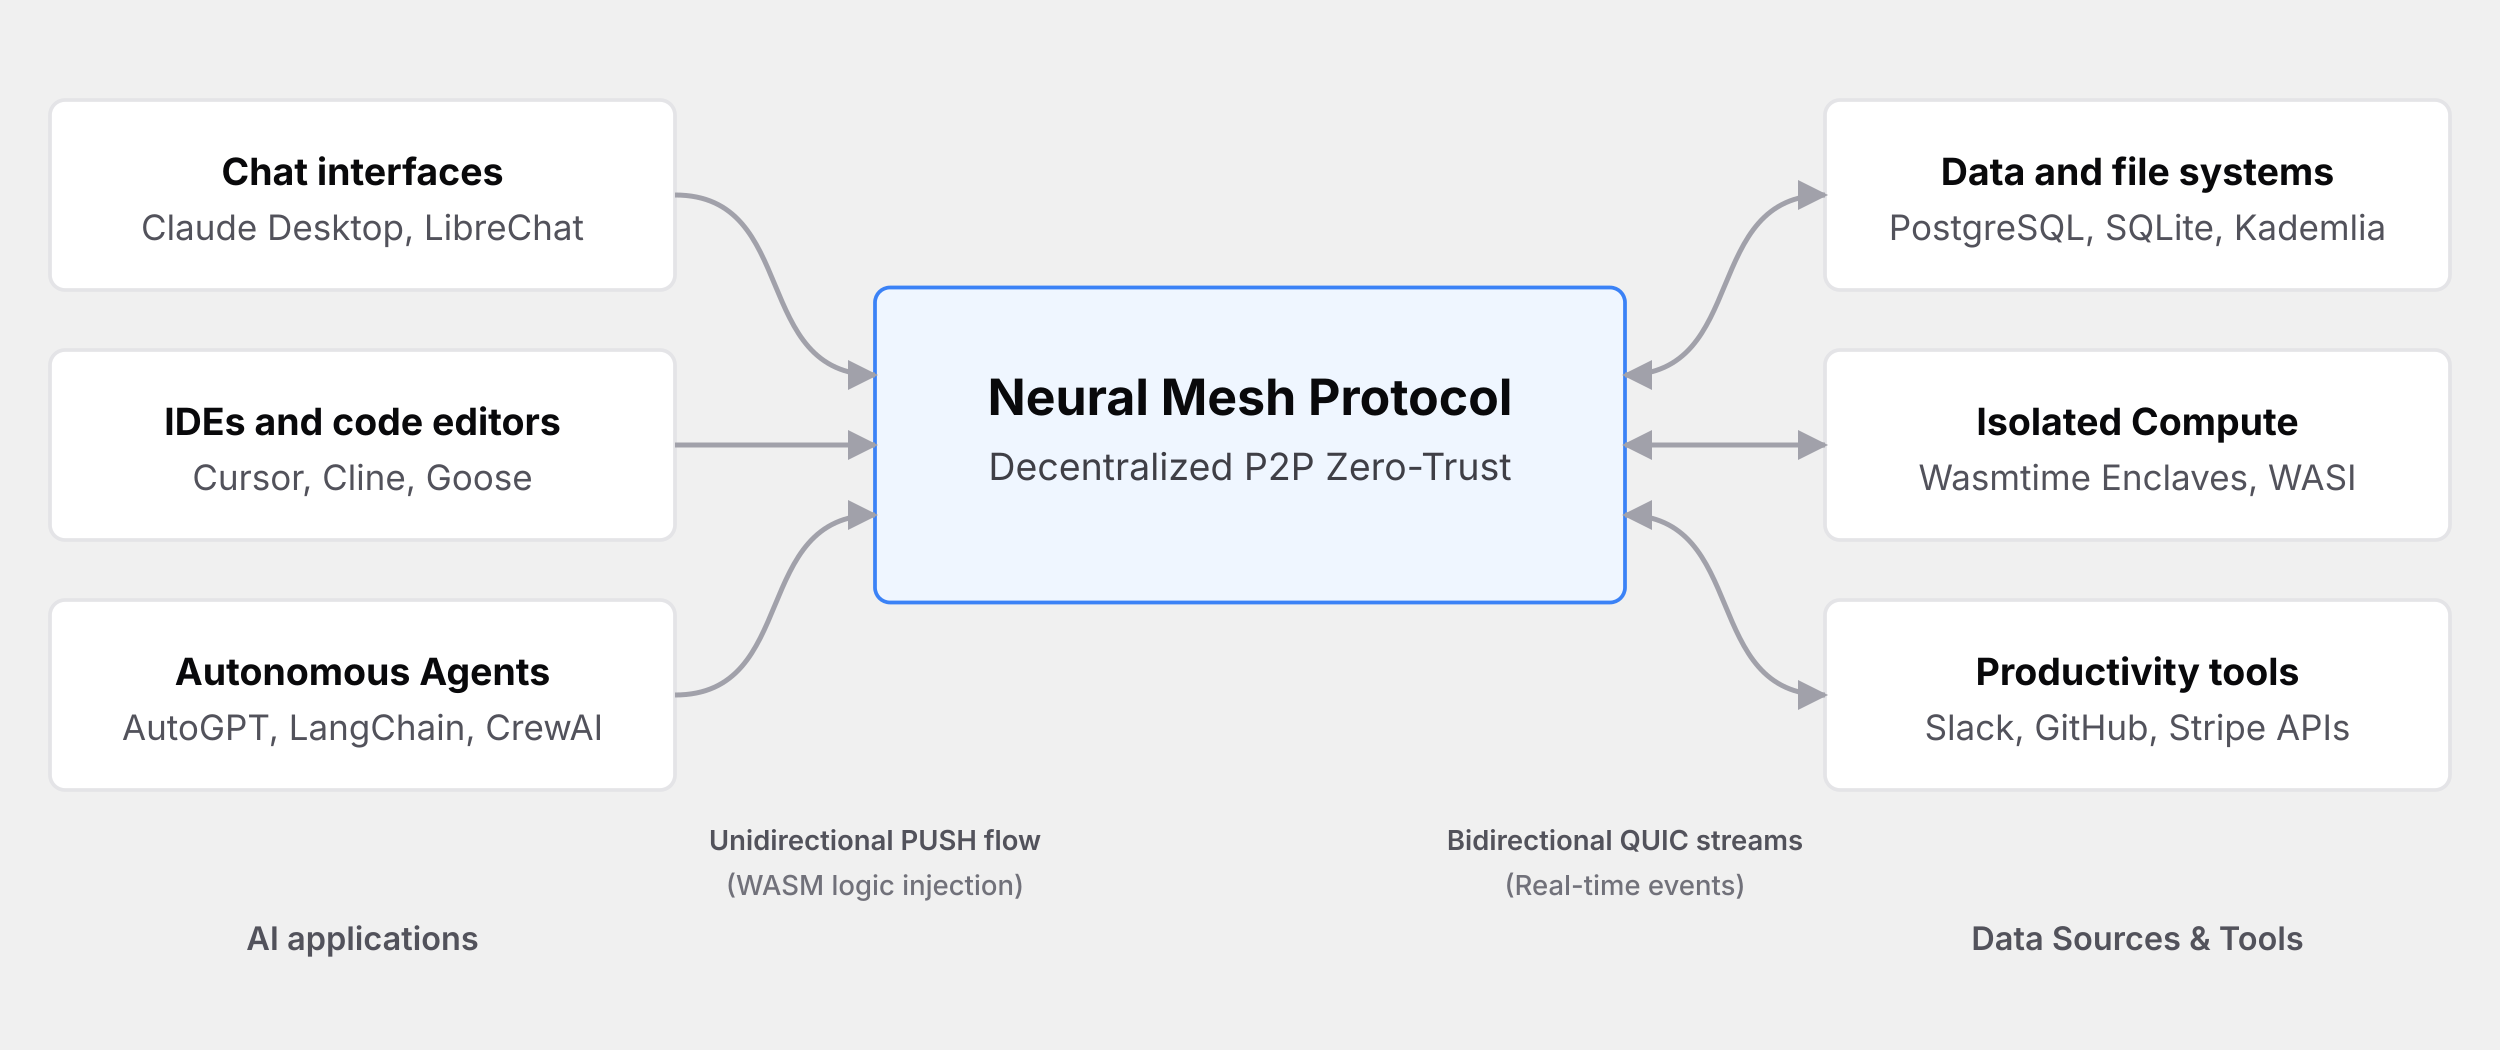
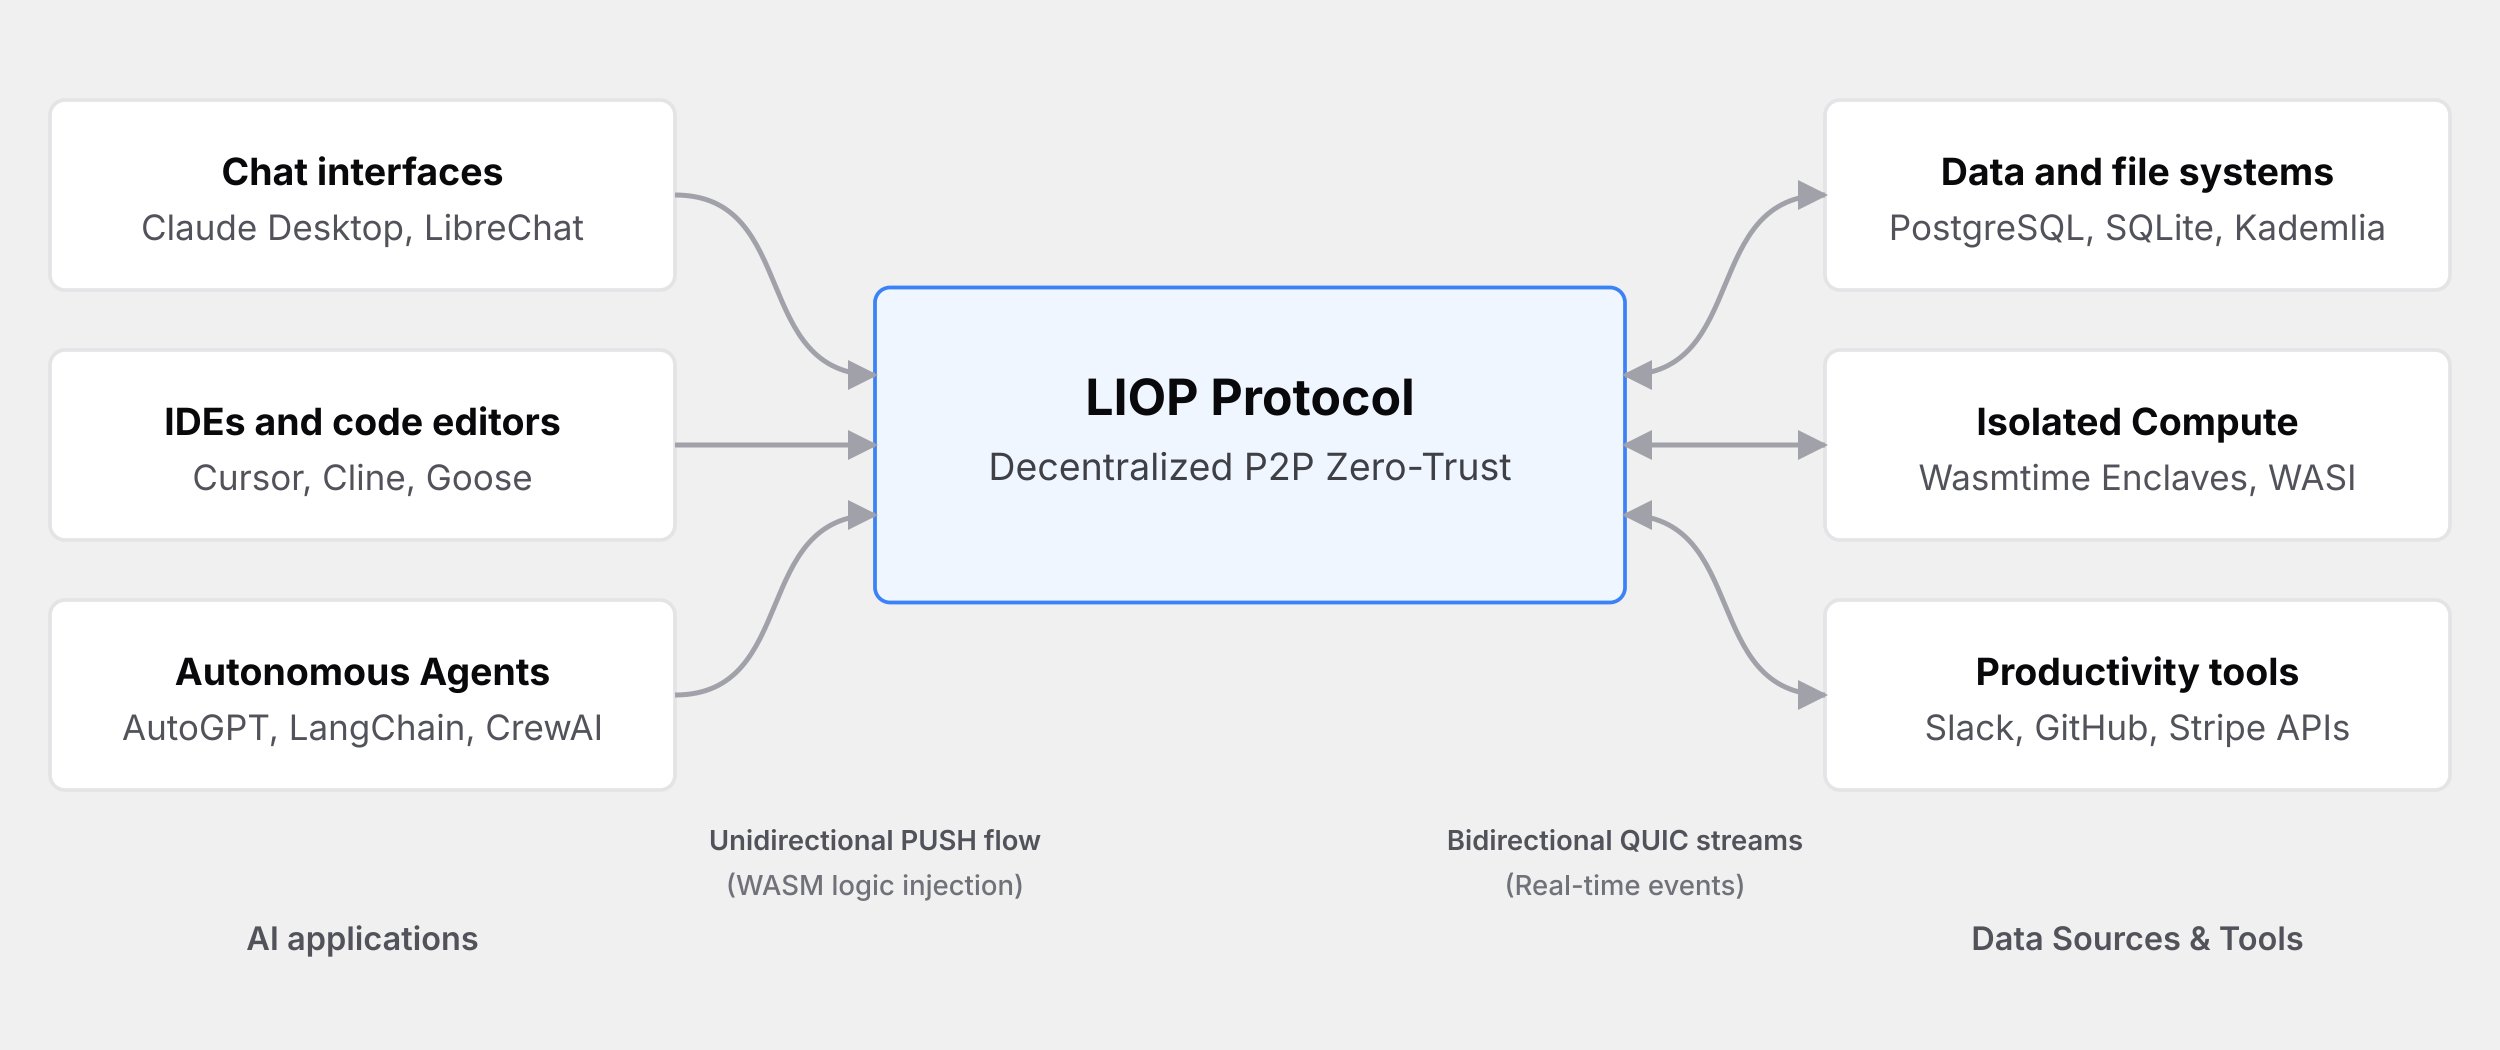
<svg xmlns="http://www.w3.org/2000/svg" width="1000" height="420" viewBox="0 0 1000 420" fill="none">
  <defs>
    <marker id="arrow-right-light" viewBox="0 0 10 10" refX="9" refY="5" markerWidth="6" markerHeight="6" orient="auto-start-reverse">
      <path d="M 0 0 L 10 5 L 0 10 z" fill="#a1a1aa" />
    </marker>
    <marker id="arrow-left-light" viewBox="0 0 10 10" refX="1" refY="5" markerWidth="6" markerHeight="6" orient="auto">
      <path d="M 10 0 L 0 5 L 10 10 z" fill="#a1a1aa" />
    </marker>
  </defs>
  <text x="145" y="380" font-family="system-ui, -apple-system, sans-serif" font-size="13" font-weight="600" fill="#52525b" text-anchor="middle">AI applications</text>
  <text x="350" y="340" font-family="system-ui, -apple-system, sans-serif" font-size="11" font-weight="600" fill="#52525b" text-anchor="middle">Unidirectional PUSH flow</text>
  <text x="350" y="358" font-family="system-ui, -apple-system, sans-serif" font-size="11" font-weight="500" fill="#71717a" text-anchor="middle">(WASM logic injection)</text>
  <text x="855" y="380" font-family="system-ui, -apple-system, sans-serif" font-size="13" font-weight="600" fill="#52525b" text-anchor="middle">Data Sources &amp; Tools</text>
  <text x="650" y="340" font-family="system-ui, -apple-system, sans-serif" font-size="11" font-weight="600" fill="#52525b" text-anchor="middle">Bidirectional QUIC streams</text>
  <text x="650" y="358" font-family="system-ui, -apple-system, sans-serif" font-size="11" font-weight="500" fill="#71717a" text-anchor="middle">(Real-time events)</text>
  <rect x="20" y="40" width="250" height="76" rx="6" fill="#ffffff" stroke="#e4e4e7" stroke-width="1.5" />
  <text x="145" y="74" font-family="system-ui, -apple-system, sans-serif" font-size="15" font-weight="700" fill="#09090b" text-anchor="middle">Chat interfaces</text>
  <text x="145" y="96" font-family="system-ui, -apple-system, sans-serif" font-size="14" font-weight="400" fill="#52525b" text-anchor="middle">Claude Desktop, LibreChat</text>
  <rect x="20" y="140" width="250" height="76" rx="6" fill="#ffffff" stroke="#e4e4e7" stroke-width="1.5" />
  <text x="145" y="174" font-family="system-ui, -apple-system, sans-serif" font-size="15" font-weight="700" fill="#09090b" text-anchor="middle">IDEs and code editors</text>
  <text x="145" y="196" font-family="system-ui, -apple-system, sans-serif" font-size="14" font-weight="400" fill="#52525b" text-anchor="middle">Cursor, Cline, Goose</text>
  <rect x="20" y="240" width="250" height="76" rx="6" fill="#ffffff" stroke="#e4e4e7" stroke-width="1.5" />
  <text x="145" y="274" font-family="system-ui, -apple-system, sans-serif" font-size="15" font-weight="700" fill="#09090b" text-anchor="middle">Autonomous Agents</text>
  <text x="145" y="296" font-family="system-ui, -apple-system, sans-serif" font-size="14" font-weight="400" fill="#52525b" text-anchor="middle">AutoGPT, LangChain, CrewAI</text>
  <rect x="350" y="115" width="300" height="126" rx="6" fill="#eff6ff" stroke="#3b82f6" stroke-width="1.5" />
-   <text x="500" y="166" font-family="system-ui, -apple-system, sans-serif" font-size="20" font-weight="700" fill="#09090b" text-anchor="middle">Neural Mesh Protocol</text>
+   <text x="500" y="166" font-family="system-ui, -apple-system, sans-serif" font-size="20" font-weight="700" fill="#09090b" text-anchor="middle">LIOP Protocol</text>
  <text x="500" y="192" font-family="system-ui, -apple-system, sans-serif" font-size="15" font-weight="400" fill="#3f3f46" text-anchor="middle">Decentralized P2P Zero-Trust</text>
  <rect x="730" y="40" width="250" height="76" rx="6" fill="#ffffff" stroke="#e4e4e7" stroke-width="1.5" />
  <text x="855" y="74" font-family="system-ui, -apple-system, sans-serif" font-size="15" font-weight="700" fill="#09090b" text-anchor="middle">Data and file systems</text>
  <text x="855" y="96" font-family="system-ui, -apple-system, sans-serif" font-size="14" font-weight="400" fill="#52525b" text-anchor="middle">PostgreSQL, SQLite, Kademlia</text>
  <rect x="730" y="140" width="250" height="76" rx="6" fill="#ffffff" stroke="#e4e4e7" stroke-width="1.5" />
  <text x="855" y="174" font-family="system-ui, -apple-system, sans-serif" font-size="15" font-weight="700" fill="#09090b" text-anchor="middle">Isolated Compute</text>
  <text x="855" y="196" font-family="system-ui, -apple-system, sans-serif" font-size="14" font-weight="400" fill="#52525b" text-anchor="middle">Wasmtime Enclaves, WASI</text>
  <rect x="730" y="240" width="250" height="76" rx="6" fill="#ffffff" stroke="#e4e4e7" stroke-width="1.5" />
  <text x="855" y="274" font-family="system-ui, -apple-system, sans-serif" font-size="15" font-weight="700" fill="#09090b" text-anchor="middle">Productivity tools</text>
  <text x="855" y="296" font-family="system-ui, -apple-system, sans-serif" font-size="14" font-weight="400" fill="#52525b" text-anchor="middle">Slack, GitHub, Stripe APIs</text>
  <path d="M 270 78 C 320 78, 300 150, 350 150" stroke="#a1a1aa" stroke-width="2" fill="none" marker-end="url(#arrow-right-light)" />
  <path d="M 270 178 L 350 178" stroke="#a1a1aa" stroke-width="2" fill="none" marker-end="url(#arrow-right-light)" />
  <path d="M 270 278 C 320 278, 300 206, 350 206" stroke="#a1a1aa" stroke-width="2" fill="none" marker-end="url(#arrow-right-light)" />
  <path d="M 650 150 C 700 150, 680 78, 730 78" stroke="#a1a1aa" stroke-width="2" fill="none" marker-start="url(#arrow-left-light)" marker-end="url(#arrow-right-light)" />
  <path d="M 650 178 L 730 178" stroke="#a1a1aa" stroke-width="2" fill="none" marker-start="url(#arrow-left-light)" marker-end="url(#arrow-right-light)" />
  <path d="M 650 206 C 700 206, 680 278, 730 278" stroke="#a1a1aa" stroke-width="2" fill="none" marker-start="url(#arrow-left-light)" marker-end="url(#arrow-right-light)" />
</svg>
